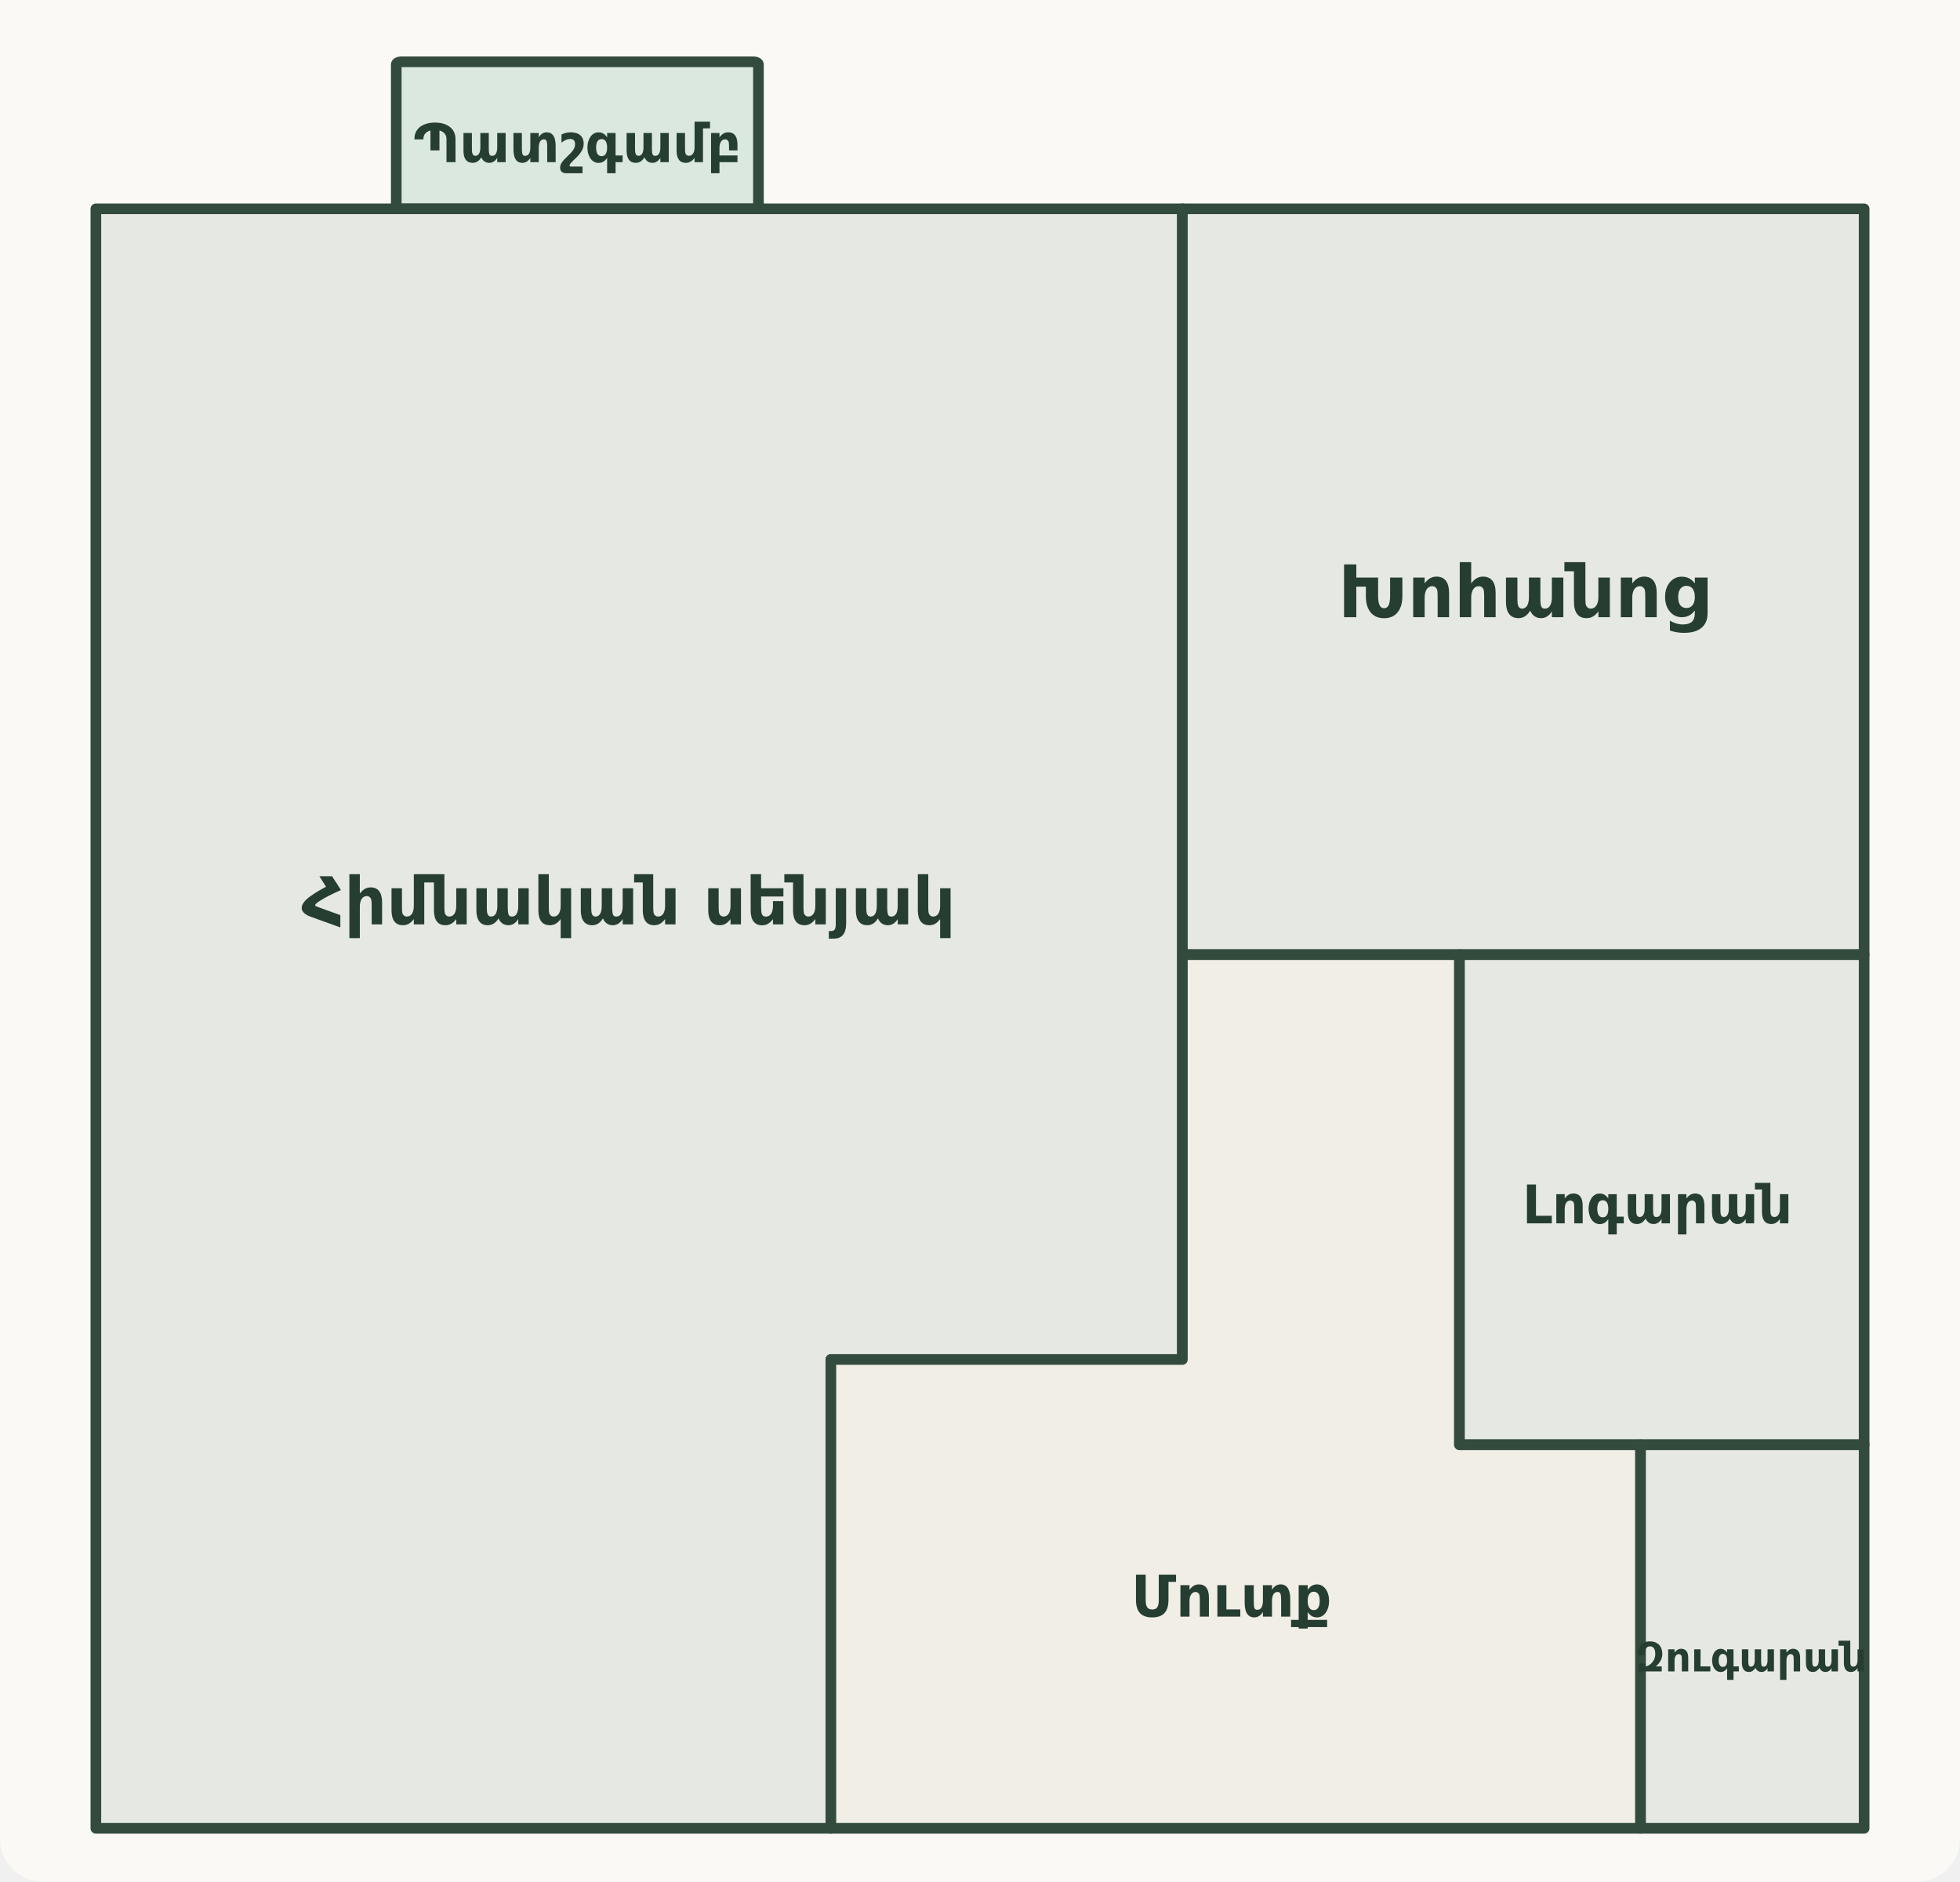
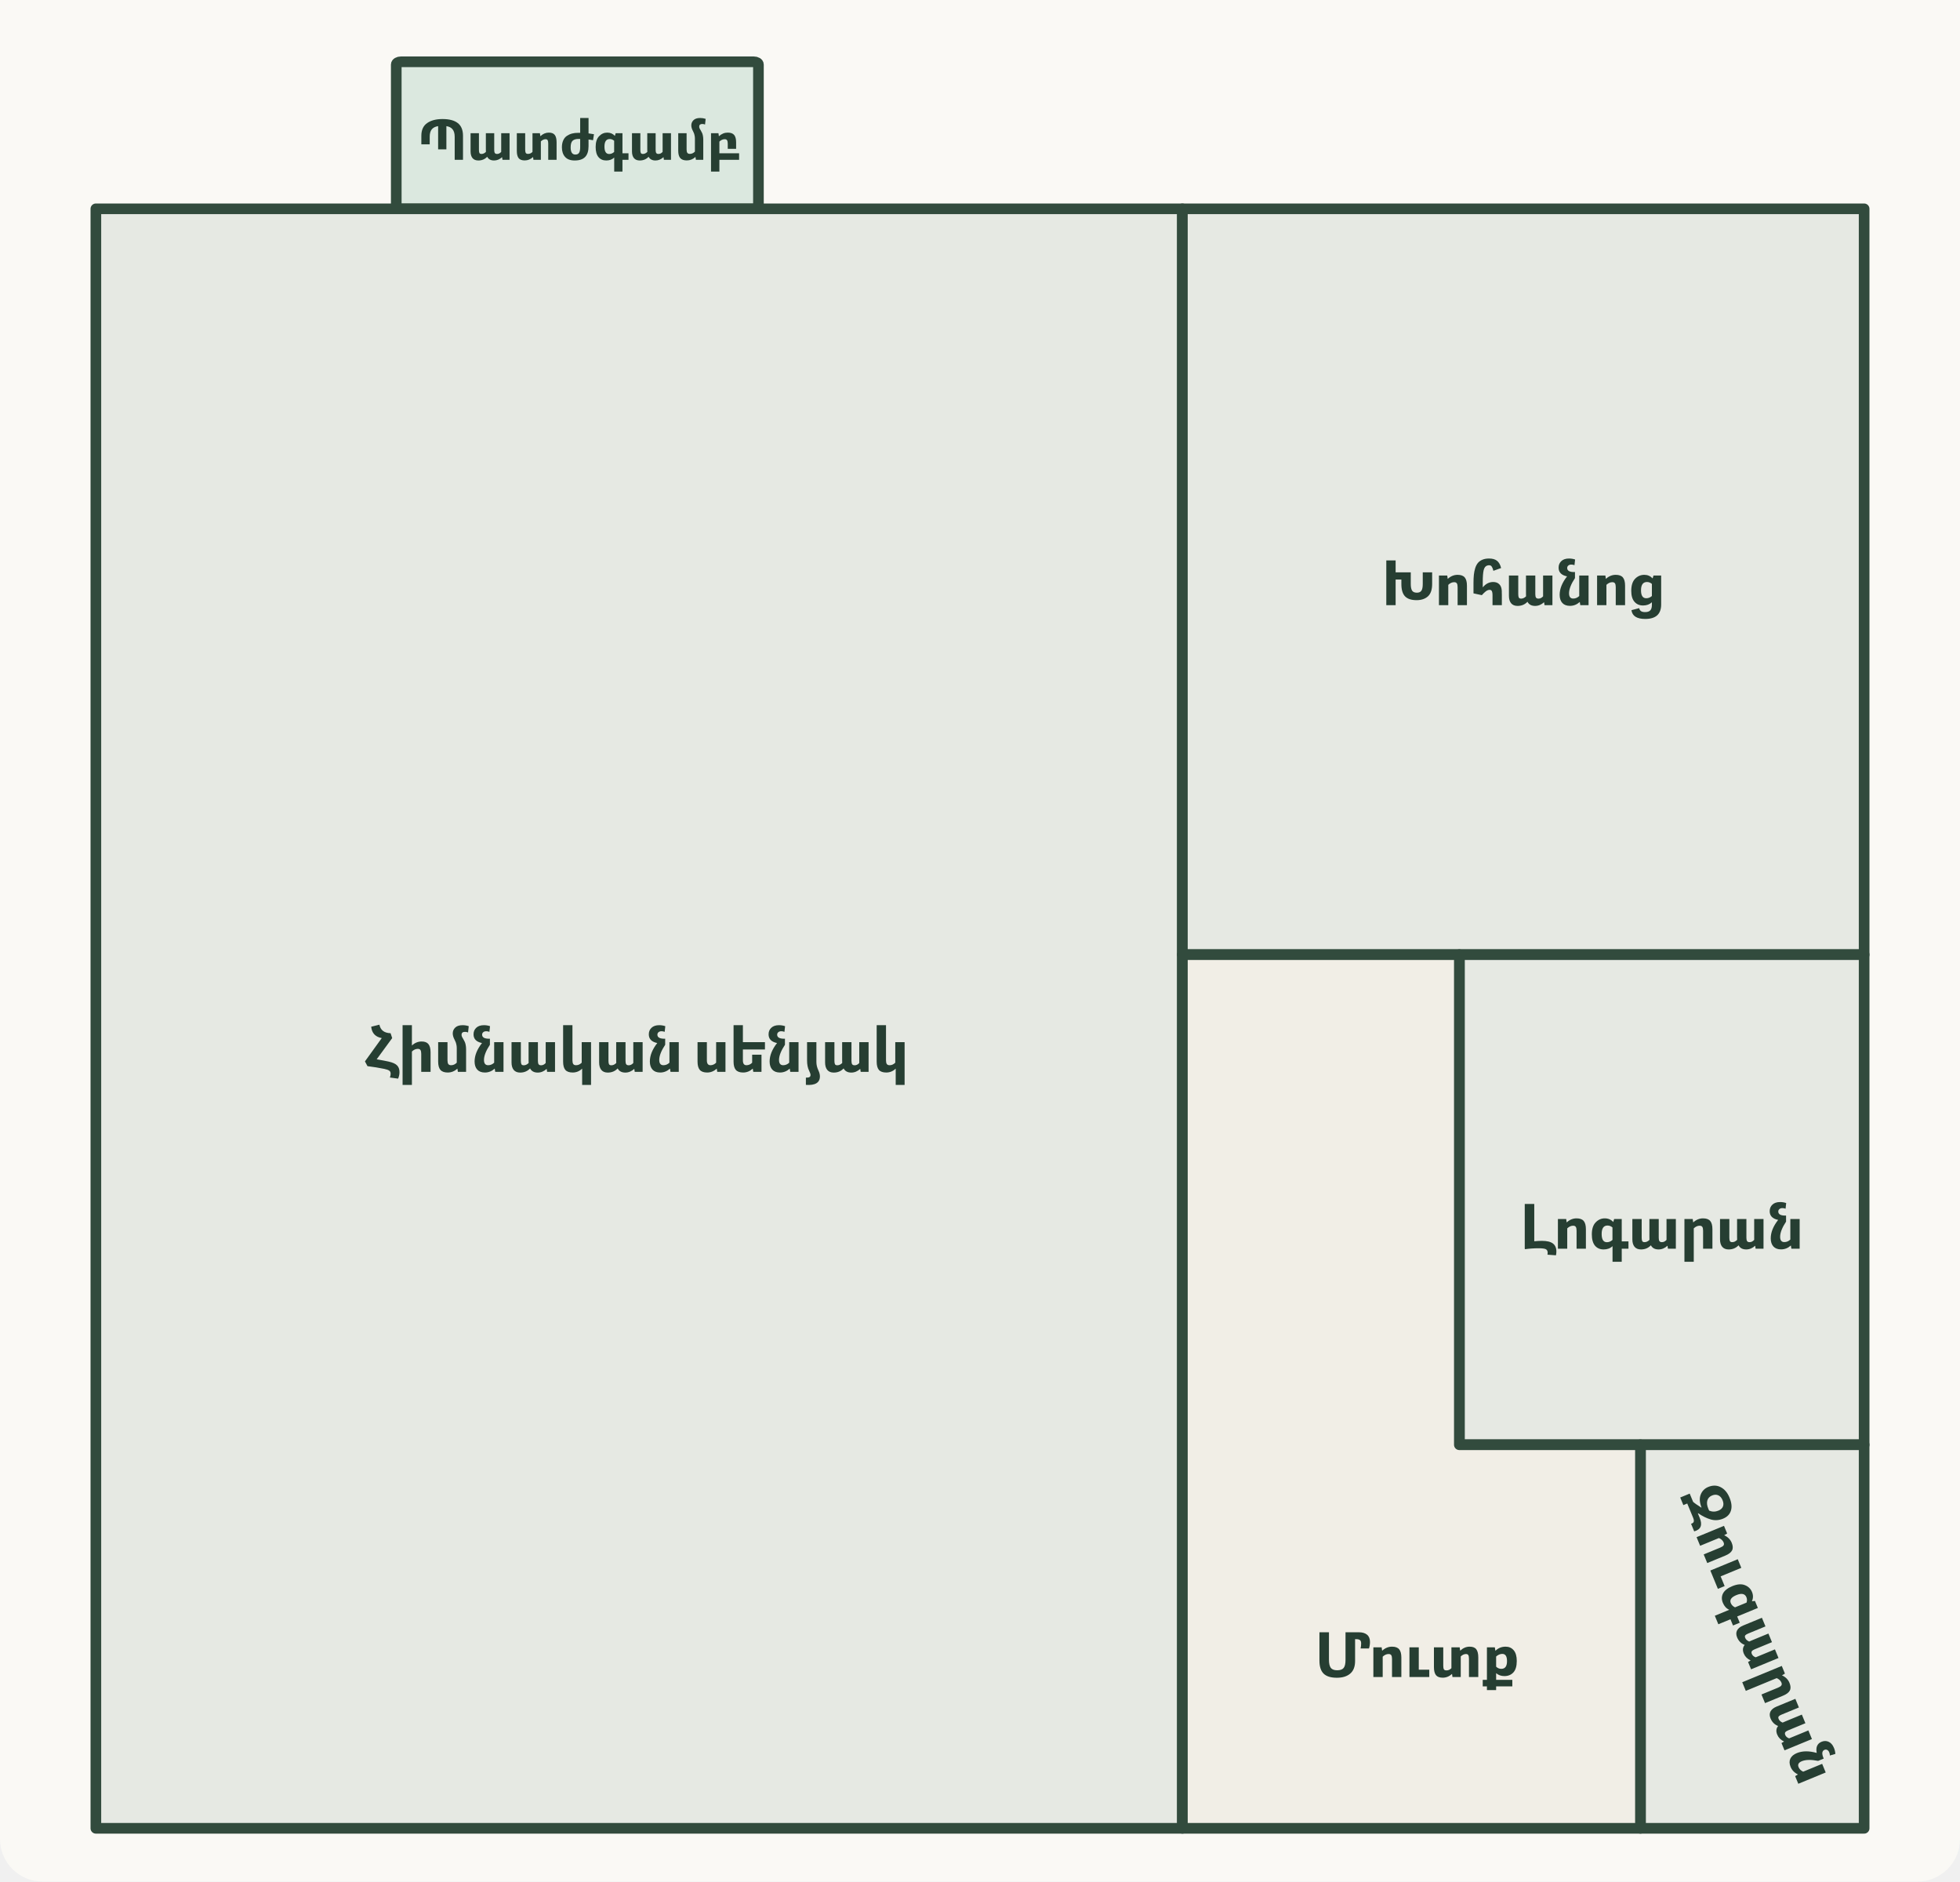
<svg xmlns="http://www.w3.org/2000/svg" width="920" height="883" viewBox="0 0 920 883" fill="none">
  <g clip-path="url(#clip0_58_666)">
    <path d="M900 -97H20C8.954 -97 0 -88.046 0 -77V863C0 874.046 8.954 883 20 883H900C911.046 883 920 874.046 920 863V-77C920 -88.046 911.046 -97 900 -97Z" fill="#FAF9F5" />
    <path d="M353.83 29H188.17C186.972 29 186 29.579 186 30.294V96.706C186 97.421 186.972 98 188.17 98H353.83C355.028 98 356 97.421 356 96.706V30.294C356 29.579 355.028 29 353.83 29Z" fill="#DBE8DF" stroke-width="5" stroke-linejoin="round" stroke="#324B3D" />
-     <path d="M45 98H555V638H390V858H45V98Z" fill="#E6E9E3" stroke-width="5" stroke-linejoin="round" stroke="#324B3D" />
+     <path d="M45 98H555V638V858C470 858 501 858 390 858H45V98Z" fill="#E6E9E3" stroke-width="5" stroke-linejoin="round" stroke="#324B3D" />
    <path d="M875 98H555V448H875V98Z" fill="#E6E9E3" stroke-width="5" stroke-linejoin="round" stroke="#324B3D" />
    <path d="M875 448H685V678H875V448Z" fill="#E6E9E3" stroke-width="5" stroke-linejoin="round" stroke="#324B3D" />
    <path d="M875 678H770V858H875V678Z" fill="#E6E9E3" stroke-width="5" stroke-linejoin="round" stroke="#324B3D" />
-     <path d="M390 858V638H555V448H685V678H770V858H390Z" fill="#F1EEE6" stroke-width="5" stroke-linejoin="round" stroke="#324B3D" />
-     <text x="271" y="69" text-anchor="middle" dominant-baseline="middle" font-family="DejaVu Sans, Arial, sans-serif" font-size="25" font-weight="600" fill="#263E32">Պատշգամբ</text>
-     <text x="295" y="425" text-anchor="middle" dominant-baseline="middle" font-family="DejaVu Sans, Arial, sans-serif" font-size="31" font-weight="600" fill="#263E32">Հիմնական սենյակ</text>
-     <text x="715" y="280" text-anchor="middle" dominant-baseline="middle" font-family="DejaVu Sans, Arial, sans-serif" font-size="34" font-weight="600" fill="#263E32">Խոհանոց</text>
-     <text x="778" y="567" text-anchor="middle" dominant-baseline="middle" font-family="DejaVu Sans, Arial, sans-serif" font-size="25" font-weight="600" fill="#263E32">Լոգարան</text>
-     <text x="822" y="779" text-anchor="middle" dominant-baseline="middle" font-family="DejaVu Sans, Arial, sans-serif" font-size="19" font-weight="600" fill="#263E32">Զուգարան</text>
-     <text x="578" y="751" text-anchor="middle" dominant-baseline="middle" font-family="DejaVu Sans, Arial, sans-serif" font-size="27" font-weight="600" fill="#263E32">Մուտք</text>
+     <path d="M555 858V664V638V448H685V678H770V858H555Z" fill="#F1EEE6" stroke-width="5" stroke-linejoin="round" stroke="#324B3D" />
+     <path d="M213.427 64.236C213.427 62.693 213.106 61.523 212.465 60.726C211.841 59.911 210.862 59.4 209.527 59.192V70.086H205.653V59.192C204.318 59.4 203.322 59.903 202.663 60.7C202.022 61.48 201.701 62.65 201.701 64.21V67.746H197.775V63.716C197.775 61.029 198.668 59.053 200.453 57.788C202.256 56.505 204.674 55.864 207.707 55.864C210.896 55.864 213.297 56.505 214.909 57.788C216.521 59.053 217.327 61.038 217.327 63.742V75H213.427V64.236ZM235.258 71.282V62.52H239.184V75H235.856L235.674 73.752C234.53 74.792 233.273 75.312 231.904 75.312C230.361 75.312 229.287 74.731 228.68 73.57C227.588 74.731 226.201 75.312 224.52 75.312C223.341 75.312 222.44 74.948 221.816 74.22C221.192 73.475 220.88 72.417 220.88 71.048V62.52H224.806V70.398C224.806 71.039 224.884 71.507 225.04 71.802C225.196 72.097 225.525 72.244 226.028 72.244C226.756 72.244 227.441 71.923 228.082 71.282C228.065 70.97 228.056 70.502 228.056 69.878V62.52H231.982V70.398C231.982 71.039 232.077 71.507 232.268 71.802C232.459 72.097 232.814 72.244 233.334 72.244C234.045 72.244 234.686 71.923 235.258 71.282ZM261.257 66.81V75H257.331V67.356C257.331 66.645 257.244 66.134 257.071 65.822C256.898 65.493 256.568 65.328 256.083 65.328C255.32 65.328 254.584 65.666 253.873 66.342V75H250.389L250.207 73.7C249.046 74.757 247.737 75.286 246.281 75.286C244.964 75.286 244.019 74.931 243.447 74.22C242.875 73.492 242.589 72.365 242.589 70.84V62.52H246.515V70.242C246.515 70.935 246.602 71.438 246.775 71.75C246.948 72.062 247.312 72.218 247.867 72.218C248.664 72.218 249.358 71.906 249.947 71.282V62.52H253.431L253.639 63.924C254.835 62.797 256.161 62.234 257.617 62.234C258.934 62.234 259.87 62.607 260.425 63.352C260.98 64.08 261.257 65.233 261.257 66.81ZM278.36 65.822C277.736 65.666 277.034 65.553 276.254 65.484V68.604C276.254 70.857 275.726 72.539 274.668 73.648C273.611 74.757 271.973 75.312 269.754 75.312C267.726 75.312 266.218 74.749 265.23 73.622C264.242 72.495 263.748 71.005 263.748 69.15C263.748 67.885 263.956 66.793 264.372 65.874C264.788 64.955 265.36 64.253 266.088 63.768C266.834 63.265 267.631 62.901 268.48 62.676C269.33 62.451 270.266 62.338 271.288 62.338H272.328V55.37H276.254V62.598C276.982 62.685 277.832 62.815 278.802 62.988L278.36 65.822ZM272.328 68.994V65.198H271.6C270.352 65.198 269.416 65.475 268.792 66.03C268.168 66.585 267.856 67.633 267.856 69.176C267.856 71.412 268.584 72.53 270.04 72.53C270.855 72.53 271.436 72.27 271.782 71.75C272.146 71.213 272.328 70.294 272.328 68.994ZM292.176 62.52V71.932H295.01V75H292.176V80.512H288.302V73.934C287.349 74.853 286.101 75.312 284.558 75.312C283.033 75.312 281.819 74.783 280.918 73.726C280.034 72.651 279.592 71.065 279.592 68.968C279.592 66.715 280.129 65.033 281.204 63.924C282.279 62.797 283.553 62.234 285.026 62.234C286.482 62.234 287.678 62.745 288.614 63.768L288.978 62.52H292.176ZM288.276 71.308V66.056C287.652 65.519 286.959 65.25 286.196 65.25C284.549 65.25 283.726 66.437 283.726 68.812C283.726 71.117 284.463 72.27 285.936 72.27C286.785 72.27 287.565 71.949 288.276 71.308ZM311.024 71.282V62.52H314.95V75H311.622L311.44 73.752C310.296 74.792 309.039 75.312 307.67 75.312C306.127 75.312 305.052 74.731 304.446 73.57C303.354 74.731 301.967 75.312 300.286 75.312C299.107 75.312 298.206 74.948 297.582 74.22C296.958 73.475 296.646 72.417 296.646 71.048V62.52H300.572V70.398C300.572 71.039 300.65 71.507 300.806 71.802C300.962 72.097 301.291 72.244 301.794 72.244C302.522 72.244 303.206 71.923 303.848 71.282C303.83 70.97 303.822 70.502 303.822 69.878V62.52H307.748V70.398C307.748 71.039 307.843 71.507 308.034 71.802C308.224 72.097 308.58 72.244 309.1 72.244C309.81 72.244 310.452 71.923 311.024 71.282ZM318.355 70.71V62.52H322.281V70.164C322.281 70.857 322.393 71.377 322.619 71.724C322.861 72.053 323.26 72.218 323.815 72.218C324.681 72.218 325.47 71.863 326.181 71.152V64.964C326.181 64.427 326.12 63.924 325.999 63.456C325.895 62.971 325.791 62.624 325.687 62.416C325.6 62.208 325.453 61.887 325.245 61.454C324.742 60.518 324.491 59.643 324.491 58.828C324.491 57.875 324.837 57.06 325.531 56.384C326.224 55.708 327.264 55.37 328.651 55.37C329.535 55.37 330.393 55.509 331.225 55.786L330.939 58.438C330.523 58.265 330.098 58.178 329.665 58.178C328.694 58.178 328.209 58.577 328.209 59.374C328.209 59.478 328.209 59.573 328.209 59.66C328.226 59.747 328.252 59.842 328.287 59.946C328.321 60.05 328.347 60.137 328.365 60.206C328.382 60.258 328.425 60.345 328.495 60.466C328.564 60.587 328.607 60.665 328.625 60.7C328.642 60.735 328.694 60.821 328.781 60.96C328.867 61.099 328.919 61.185 328.937 61.22C329.214 61.705 329.413 62.087 329.535 62.364C329.673 62.624 329.803 63.04 329.925 63.612C330.046 64.184 330.107 64.834 330.107 65.562V75H326.649L326.441 73.648C325.262 74.74 323.901 75.286 322.359 75.286C320.955 75.286 319.932 74.913 319.291 74.168C318.667 73.423 318.355 72.27 318.355 70.71ZM345.524 66.81V69.852H341.598V67.434C341.598 66.706 341.494 66.177 341.286 65.848C341.095 65.501 340.723 65.328 340.168 65.328C339.284 65.328 338.452 65.701 337.672 66.446V71.932H346.928V75H337.672V80.512H333.746V62.52H337.23L337.438 63.95C338.669 62.806 340.055 62.234 341.598 62.234C343.002 62.234 344.007 62.607 344.614 63.352C345.221 64.08 345.524 65.233 345.524 66.81Z" fill="#263E32" />
+     <path d="M171.302 498.099L179.19 487.166C176.194 486.605 174.541 484.827 174.231 481.83L178.088 480.873C178.61 483.444 180.36 484.778 183.337 484.875L184.091 487.166L176.812 497.113C179.558 497.596 181.423 497.954 182.409 498.186C184.323 498.611 185.648 499.211 186.382 499.984C187.136 500.738 187.513 501.782 187.513 503.116C187.513 504.16 187.301 505.185 186.875 506.19L183.018 505.668C183.25 505.011 183.366 504.411 183.366 503.87C183.366 503.193 183.134 502.71 182.67 502.42C182.226 502.111 181.452 501.84 180.35 501.608C177.914 501.105 175.295 500.68 172.491 500.332L171.302 498.099ZM202.103 493.865V503H197.724V494.561C197.724 493.749 197.608 493.159 197.376 492.792C197.144 492.405 196.719 492.212 196.1 492.212C195.133 492.212 194.215 492.628 193.345 493.459V509.148H188.966V481.105H193.345V490.646C194.679 489.389 196.206 488.761 197.927 488.761C199.396 488.761 200.46 489.177 201.117 490.008C201.774 490.839 202.103 492.125 202.103 493.865ZM205.669 498.215V489.08H210.048V497.606C210.048 498.379 210.174 498.959 210.425 499.346C210.696 499.713 211.141 499.897 211.759 499.897C212.726 499.897 213.606 499.501 214.398 498.708V491.806C214.398 491.207 214.331 490.646 214.195 490.124C214.079 489.583 213.963 489.196 213.847 488.964C213.751 488.732 213.586 488.374 213.354 487.891C212.794 486.847 212.513 485.871 212.513 484.962C212.513 483.899 212.9 482.99 213.673 482.236C214.447 481.482 215.607 481.105 217.153 481.105C218.139 481.105 219.096 481.26 220.024 481.569L219.705 484.527C219.241 484.334 218.768 484.237 218.284 484.237C217.202 484.237 216.66 484.682 216.66 485.571C216.66 485.687 216.66 485.793 216.66 485.89C216.68 485.987 216.709 486.093 216.747 486.209C216.786 486.325 216.815 486.422 216.834 486.499C216.854 486.557 216.902 486.654 216.979 486.789C217.057 486.924 217.105 487.011 217.124 487.05C217.144 487.089 217.202 487.185 217.298 487.34C217.395 487.495 217.453 487.591 217.472 487.63C217.782 488.171 218.004 488.597 218.139 488.906C218.294 489.196 218.439 489.66 218.574 490.298C218.71 490.936 218.777 491.661 218.777 492.473V503H214.92L214.688 501.492C213.374 502.71 211.856 503.319 210.135 503.319C208.569 503.319 207.429 502.903 206.713 502.072C206.017 501.241 205.669 499.955 205.669 498.215ZM229.957 487.456V490.298C228.101 493.101 227.173 495.479 227.173 497.432C227.173 499.075 227.831 499.897 229.145 499.897C230.189 499.897 231.127 499.501 231.958 498.708V489.08H236.337V503H232.451L232.219 501.492C230.866 502.71 229.329 503.319 227.608 503.319C226.042 503.319 224.844 502.865 224.012 501.956C223.181 501.028 222.765 499.762 222.765 498.157C222.765 495.334 223.925 492.444 226.245 489.486C223.597 488.945 222.272 487.582 222.272 485.397C222.272 484.14 222.698 483.116 223.548 482.323C224.399 481.511 225.607 481.105 227.173 481.105C228.14 481.105 229.087 481.26 230.015 481.569L229.725 484.237C229.261 484.044 228.768 483.947 228.246 483.947C227.647 483.947 227.173 484.102 226.825 484.411C226.477 484.701 226.303 485.088 226.303 485.571C226.303 486.228 226.613 486.721 227.231 487.05C227.869 487.359 228.778 487.495 229.957 487.456ZM256.144 498.853V489.08H260.523V503H256.811L256.608 501.608C255.332 502.768 253.93 503.348 252.403 503.348C250.682 503.348 249.484 502.7 248.807 501.405C247.589 502.7 246.042 503.348 244.167 503.348C242.852 503.348 241.847 502.942 241.151 502.13C240.455 501.299 240.107 500.119 240.107 498.592V489.08H244.486V497.867C244.486 498.582 244.573 499.104 244.747 499.433C244.921 499.762 245.288 499.926 245.849 499.926C246.661 499.926 247.425 499.568 248.14 498.853C248.121 498.505 248.111 497.983 248.111 497.287V489.08H252.49V497.867C252.49 498.582 252.596 499.104 252.809 499.433C253.022 499.762 253.418 499.926 253.998 499.926C254.791 499.926 255.506 499.568 256.144 498.853ZM273.253 509.148V501.492C271.996 502.71 270.517 503.319 268.816 503.319C267.23 503.319 266.08 502.913 265.365 502.101C264.669 501.27 264.321 499.974 264.321 498.215V481.105H268.7V497.606C268.7 498.379 268.825 498.959 269.077 499.346C269.347 499.713 269.792 499.897 270.411 499.897C271.377 499.897 272.257 499.501 273.05 498.708V489.08H277.429V509.148H273.253ZM297.265 498.853V489.08H301.644V503H297.932L297.729 501.608C296.453 502.768 295.051 503.348 293.524 503.348C291.803 503.348 290.605 502.7 289.928 501.405C288.71 502.7 287.163 503.348 285.288 503.348C283.973 503.348 282.968 502.942 282.272 502.13C281.576 501.299 281.228 500.119 281.228 498.592V489.08H285.607V497.867C285.607 498.582 285.694 499.104 285.868 499.433C286.042 499.762 286.409 499.926 286.97 499.926C287.782 499.926 288.546 499.568 289.261 498.853C289.242 498.505 289.232 497.983 289.232 497.287V489.08H293.611V497.867C293.611 498.582 293.717 499.104 293.93 499.433C294.143 499.762 294.539 499.926 295.119 499.926C295.912 499.926 296.627 499.568 297.265 498.853ZM312.228 487.456V490.298C310.372 493.101 309.444 495.479 309.444 497.432C309.444 499.075 310.101 499.897 311.416 499.897C312.46 499.897 313.398 499.501 314.229 498.708V489.08H318.608V503H314.722L314.49 501.492C313.137 502.71 311.6 503.319 309.879 503.319C308.313 503.319 307.114 502.865 306.283 501.956C305.452 501.028 305.036 499.762 305.036 498.157C305.036 495.334 306.196 492.444 308.516 489.486C305.867 488.945 304.543 487.582 304.543 485.397C304.543 484.14 304.968 483.116 305.819 482.323C306.67 481.511 307.878 481.105 309.444 481.105C310.411 481.105 311.358 481.26 312.286 481.569L311.996 484.237C311.532 484.044 311.039 483.947 310.517 483.947C309.918 483.947 309.444 484.102 309.096 484.411C308.748 484.701 308.574 485.088 308.574 485.571C308.574 486.228 308.883 486.721 309.502 487.05C310.14 487.359 311.049 487.495 312.228 487.456ZM327.418 498.215V489.08H331.797V497.606C331.797 499.133 332.358 499.897 333.479 499.897C334.465 499.897 335.355 499.501 336.147 498.708V489.08H340.526V503H336.669L336.437 501.492C335.123 502.71 333.615 503.319 331.913 503.319C330.328 503.319 329.178 502.903 328.462 502.072C327.766 501.241 327.418 499.955 327.418 498.215ZM344.326 498.215V481.105H348.705V489.08H359.058V492.502H348.705V497.606C348.705 499.133 349.256 499.897 350.358 499.897C351.402 499.897 352.301 499.501 353.055 498.708V494.967H357.434V503H353.577L353.345 501.492C352.011 502.71 350.503 503.319 348.821 503.319C347.235 503.319 346.085 502.903 345.37 502.072C344.674 501.241 344.326 499.955 344.326 498.215ZM368.444 487.456V490.298C366.588 493.101 365.66 495.479 365.66 497.432C365.66 499.075 366.317 499.897 367.632 499.897C368.676 499.897 369.613 499.501 370.445 498.708V489.08H374.824V503H370.938L370.706 501.492C369.352 502.71 367.815 503.319 366.095 503.319C364.529 503.319 363.33 502.865 362.499 501.956C361.667 501.028 361.252 499.762 361.252 498.157C361.252 495.334 362.412 492.444 364.732 489.486C362.083 488.945 360.759 487.582 360.759 485.397C360.759 484.14 361.184 483.116 362.035 482.323C362.885 481.511 364.094 481.105 365.66 481.105C366.626 481.105 367.574 481.26 368.502 481.569L368.212 484.237C367.748 484.044 367.255 483.947 366.733 483.947C366.133 483.947 365.66 484.102 365.312 484.411C364.964 484.701 364.79 485.088 364.79 485.571C364.79 486.228 365.099 486.721 365.718 487.05C366.356 487.359 367.264 487.495 368.444 487.456ZM383.204 489.08V498.389C383.204 499.684 383.514 500.989 384.132 502.304C384.616 503.309 384.857 504.247 384.857 505.117C384.857 508.094 382.663 509.428 378.274 509.119V505.726H378.419C379.173 505.726 379.695 505.629 379.985 505.436C380.295 505.262 380.449 504.933 380.449 504.45C380.449 504.044 380.227 503.377 379.782 502.449C379.144 501.212 378.825 499.588 378.825 497.577V489.08H383.204ZM403.325 498.853V489.08H407.704V503H403.992L403.789 501.608C402.513 502.768 401.111 503.348 399.584 503.348C397.863 503.348 396.664 502.7 395.988 501.405C394.77 502.7 393.223 503.348 391.348 503.348C390.033 503.348 389.028 502.942 388.332 502.13C387.636 501.299 387.288 500.119 387.288 498.592V489.08H391.667V497.867C391.667 498.582 391.754 499.104 391.928 499.433C392.102 499.762 392.469 499.926 393.03 499.926C393.842 499.926 394.605 499.568 395.321 498.853C395.301 498.505 395.292 497.983 395.292 497.287V489.08H399.671V497.867C399.671 498.582 399.777 499.104 399.99 499.433C400.202 499.762 400.599 499.926 401.179 499.926C401.971 499.926 402.687 499.568 403.325 498.853ZM420.433 509.148V501.492C419.177 502.71 417.698 503.319 415.996 503.319C414.411 503.319 413.261 502.913 412.545 502.101C411.849 501.27 411.501 499.974 411.501 498.215V481.105H415.88V497.606C415.88 498.379 416.006 498.959 416.257 499.346C416.528 499.713 416.973 499.897 417.591 499.897C418.558 499.897 419.438 499.501 420.23 498.708V489.08H424.609V509.148H420.433Z" fill="#263E32" />
+     <path d="M655.092 268.601H662.197V274.053C662.197 275.445 662.4 276.479 662.806 277.156C663.232 277.813 663.986 278.142 665.068 278.142C666.054 278.142 666.76 277.833 667.185 277.214C667.611 276.595 667.823 275.532 667.823 274.024V268.601H672.231V274.024C672.231 276.731 671.564 278.683 670.23 279.882C668.896 281.061 667.127 281.651 664.923 281.651C662.468 281.651 660.66 281.052 659.5 279.853C658.36 278.654 657.789 276.731 657.789 274.082V271.965H655.092V284H650.713V263.004H655.092V268.601ZM688.564 274.865V284H684.185V275.561C684.185 274.749 684.069 274.159 683.837 273.792C683.605 273.405 683.179 273.212 682.561 273.212C681.594 273.212 680.676 273.628 679.806 274.459V284H675.427V270.08H679.313L679.545 271.675C680.917 270.399 682.464 269.761 684.185 269.761C685.751 269.761 686.872 270.177 687.549 271.008C688.225 271.82 688.564 273.106 688.564 274.865ZM695.552 279.302L691.637 278.461V273.56C691.637 272.091 691.695 270.815 691.811 269.732C691.927 268.63 692.14 267.586 692.449 266.6C692.778 265.595 693.203 264.783 693.725 264.164C694.267 263.526 694.972 263.023 695.842 262.656C696.712 262.289 697.747 262.105 698.945 262.105C700.55 262.105 701.797 262.463 702.686 263.178C703.576 263.874 704.214 265.005 704.6 266.571L700.975 267.876C700.782 267.045 700.54 266.407 700.25 265.962C699.98 265.517 699.593 265.285 699.09 265.266C698.742 265.247 698.404 265.295 698.075 265.411C697.244 265.662 696.683 266.407 696.393 267.644C696.123 268.881 695.987 270.65 695.987 272.951V275.648C697.36 273.966 698.994 273.125 700.888 273.125C702.106 273.125 703.063 273.483 703.759 274.198C704.475 274.894 704.861 275.948 704.919 277.359C704.919 277.533 704.919 277.804 704.919 278.171C704.939 278.538 704.948 278.819 704.948 279.012V284H700.569V279.186C700.569 277.736 700.221 276.953 699.525 276.837C699.197 276.779 698.849 276.808 698.481 276.924C697.805 277.098 696.828 277.891 695.552 279.302ZM724.31 279.853V270.08H728.689V284H724.977L724.774 282.608C723.498 283.768 722.096 284.348 720.569 284.348C718.848 284.348 717.65 283.7 716.973 282.405C715.755 283.7 714.208 284.348 712.333 284.348C711.018 284.348 710.013 283.942 709.317 283.13C708.621 282.299 708.273 281.119 708.273 279.592V270.08H712.652V278.867C712.652 279.582 712.739 280.104 712.913 280.433C713.087 280.762 713.454 280.926 714.015 280.926C714.827 280.926 715.591 280.568 716.306 279.853C716.287 279.505 716.277 278.983 716.277 278.287V270.08H720.656V278.867C720.656 279.582 720.762 280.104 720.975 280.433C721.188 280.762 721.584 280.926 722.164 280.926C722.957 280.926 723.672 280.568 724.31 279.853ZM739.273 268.456V271.298C737.417 274.101 736.489 276.479 736.489 278.432C736.489 280.075 737.146 280.897 738.461 280.897C739.505 280.897 740.442 280.501 741.274 279.708V270.08H745.653V284H741.767L741.535 282.492C740.181 283.71 738.644 284.319 736.924 284.319C735.358 284.319 734.159 283.865 733.328 282.956C732.496 282.028 732.081 280.762 732.081 279.157C732.081 276.334 733.241 273.444 735.561 270.486C732.912 269.945 731.588 268.582 731.588 266.397C731.588 265.14 732.013 264.116 732.864 263.323C733.714 262.511 734.923 262.105 736.489 262.105C737.455 262.105 738.403 262.26 739.331 262.569L739.041 265.237C738.577 265.044 738.084 264.947 737.562 264.947C736.962 264.947 736.489 265.102 736.141 265.411C735.793 265.701 735.619 266.088 735.619 266.571C735.619 267.228 735.928 267.721 736.547 268.05C737.185 268.359 738.093 268.495 739.273 268.456ZM762.791 274.865V284H758.412V275.561C758.412 274.749 758.296 274.159 758.064 273.792C757.832 273.405 757.407 273.212 756.788 273.212C755.822 273.212 754.903 273.628 754.033 274.459V284H749.654V270.08H753.54L753.772 271.675C755.145 270.399 756.692 269.761 758.412 269.761C759.978 269.761 761.1 270.177 761.776 271.008C762.453 271.82 762.791 273.106 762.791 274.865ZM775.377 283.913V282.637C774.294 283.642 772.912 284.145 771.23 284.145C769.548 284.145 768.204 283.565 767.199 282.405C766.194 281.245 765.691 279.534 765.691 277.272C765.691 274.739 766.29 272.854 767.489 271.617C768.688 270.38 770.138 269.761 771.839 269.761C773.366 269.761 774.662 270.322 775.725 271.443L776.131 270.08H779.727V283.681C779.727 288.205 777.233 290.467 772.245 290.467C768.32 290.467 766.165 289.094 765.778 286.349L769.403 285.392C769.558 286.03 769.838 286.494 770.244 286.784C770.669 287.093 771.317 287.248 772.187 287.248C773.289 287.248 774.091 286.987 774.594 286.465C775.116 285.943 775.377 285.092 775.377 283.913ZM775.377 279.708V274.024C774.681 273.425 773.917 273.125 773.086 273.125C771.211 273.125 770.273 274.43 770.273 277.04C770.273 279.515 771.095 280.752 772.738 280.752C773.705 280.752 774.584 280.404 775.377 279.708Z" fill="#263E32" />
+     <path d="M720.165 565.004V582.52C721.422 582.385 722.621 582.317 723.761 582.317C726.12 582.317 727.841 582.733 728.923 583.564C730.006 584.376 730.547 585.642 730.547 587.363C730.547 587.924 730.48 588.504 730.344 589.103L726.371 588.813C726.429 588.523 726.458 588.223 726.458 587.914C726.458 587.063 726.149 586.493 725.53 586.203C724.912 585.932 723.829 585.797 722.282 585.797C719.982 585.797 717.836 585.942 715.844 586.232L715.699 586V565.004H720.165ZM744.402 576.865V586H740.023V577.561C740.023 576.749 739.907 576.159 739.675 575.792C739.443 575.405 739.018 575.212 738.399 575.212C737.432 575.212 736.514 575.628 735.644 576.459V586H731.265V572.08H735.151L735.383 573.675C736.756 572.399 738.302 571.761 740.023 571.761C741.589 571.761 742.71 572.177 743.387 573.008C744.064 573.82 744.402 575.106 744.402 576.865ZM761.222 572.08V582.578H764.383V586H761.222V592.148H756.901V584.811C755.837 585.836 754.445 586.348 752.725 586.348C751.023 586.348 749.67 585.758 748.665 584.579C747.679 583.38 747.186 581.611 747.186 579.272C747.186 576.759 747.785 574.883 748.984 573.646C750.182 572.389 751.603 571.761 753.247 571.761C754.871 571.761 756.205 572.331 757.249 573.472L757.655 572.08H761.222ZM756.872 581.882V576.024C756.176 575.425 755.402 575.125 754.552 575.125C752.715 575.125 751.797 576.449 751.797 579.098C751.797 581.669 752.618 582.955 754.262 582.955C755.209 582.955 756.079 582.597 756.872 581.882ZM782.244 581.853V572.08H786.623V586H782.911L782.708 584.608C781.432 585.768 780.03 586.348 778.503 586.348C776.782 586.348 775.584 585.7 774.907 584.405C773.689 585.7 772.142 586.348 770.267 586.348C768.952 586.348 767.947 585.942 767.251 585.13C766.555 584.299 766.207 583.119 766.207 581.592V572.08H770.586V580.867C770.586 581.582 770.673 582.104 770.847 582.433C771.021 582.762 771.388 582.926 771.949 582.926C772.761 582.926 773.525 582.568 774.24 581.853C774.221 581.505 774.211 580.983 774.211 580.287V572.08H778.59V580.867C778.59 581.582 778.696 582.104 778.909 582.433C779.122 582.762 779.518 582.926 780.098 582.926C780.891 582.926 781.606 582.568 782.244 581.853ZM803.79 576.865V586H799.411V577.561C799.411 576.749 799.295 576.159 799.063 575.792C798.831 575.405 798.406 575.212 797.787 575.212C796.82 575.212 795.902 575.628 795.032 576.459V592.148H790.653V572.08H794.539L794.771 573.675C796.144 572.399 797.681 571.761 799.382 571.761C800.967 571.761 802.098 572.177 802.775 573.008C803.452 573.82 803.79 575.106 803.79 576.865ZM823.393 581.853V572.08H827.772V586H824.06L823.857 584.608C822.581 585.768 821.18 586.348 819.652 586.348C817.932 586.348 816.733 585.7 816.056 584.405C814.838 585.7 813.292 586.348 811.416 586.348C810.102 586.348 809.096 585.942 808.4 585.13C807.704 584.299 807.356 583.119 807.356 581.592V572.08H811.735V580.867C811.735 581.582 811.822 582.104 811.996 582.433C812.17 582.762 812.538 582.926 813.098 582.926C813.91 582.926 814.674 582.568 815.389 581.853C815.37 581.505 815.36 580.983 815.36 580.287V572.08H819.739V580.867C819.739 581.582 819.846 582.104 820.058 582.433C820.271 582.762 820.667 582.926 821.247 582.926C822.04 582.926 822.755 582.568 823.393 581.853ZM838.356 570.456V573.298C836.5 576.101 835.572 578.479 835.572 580.432C835.572 582.075 836.23 582.897 837.544 582.897C838.588 582.897 839.526 582.501 840.357 581.708V572.08H844.736V586H840.85L840.618 584.492C839.265 585.71 837.728 586.319 836.007 586.319C834.441 586.319 833.243 585.865 832.411 584.956C831.58 584.028 831.164 582.762 831.164 581.157C831.164 578.334 832.324 575.444 834.644 572.486C831.996 571.945 830.671 570.582 830.671 568.397C830.671 567.14 831.097 566.116 831.947 565.323C832.798 564.511 834.006 564.105 835.572 564.105C836.539 564.105 837.486 564.26 838.414 564.569L838.124 567.237C837.66 567.044 837.167 566.947 836.645 566.947C836.046 566.947 835.572 567.102 835.224 567.411C834.876 567.701 834.702 568.088 834.702 568.571C834.702 569.228 835.012 569.721 835.63 570.05C836.268 570.359 837.177 570.495 838.356 570.456Z" fill="#263E32" />
+     <path d="M798.566 707.498L798.673 707.454C797.75 705.116 797.619 703.099 798.28 701.405C798.94 699.71 800.119 698.513 801.817 697.812C803.926 696.942 805.874 696.975 807.661 697.911C809.466 698.839 810.852 700.474 811.818 702.815C812.798 705.192 813.014 707.237 812.465 708.948C811.934 710.652 810.713 711.898 808.8 712.687C806.87 713.483 804.958 713.614 803.064 713.077C801.169 712.541 799.177 711.565 797.087 710.148L796.953 710.203L797.826 712.321C798.512 713.983 798.652 715.337 798.247 716.382C797.867 717.438 796.863 718.198 795.234 718.66L793.763 715.095C794.49 714.879 794.908 714.549 795.018 714.107C795.146 713.656 795.052 713.047 794.735 712.279L791.97 705.577L790.147 706.329L788.676 702.763L793.126 700.927L794.718 704.788C795.393 705.409 796.675 706.312 798.566 707.498ZM802.26 708.923C803.699 709.522 805.151 709.519 806.616 708.914C807.689 708.472 808.394 707.825 808.734 706.974C809.073 706.123 809.014 705.143 808.556 704.035C808.077 702.874 807.392 702.1 806.501 701.715C805.635 701.34 804.675 701.37 803.621 701.805C802.459 702.284 801.717 703.071 801.395 704.166C801.091 705.254 801.241 706.53 801.846 707.996C802.008 708.389 802.146 708.698 802.26 708.923ZM809.808 730.033L801.363 733.517L799.693 729.469L807.494 726.251C808.245 725.941 808.746 725.609 808.997 725.254C809.266 724.892 809.282 724.425 809.047 723.853C808.678 722.96 807.943 722.269 806.843 721.782L798.023 725.421L796.353 721.373L809.221 716.064L810.703 719.656L809.317 720.479C811.02 721.261 812.2 722.448 812.856 724.039C813.453 725.486 813.497 726.681 812.986 727.624C812.494 728.559 811.434 729.362 809.808 730.033ZM817.35 735.768L807.645 739.771L809.526 744.329L806.362 745.634L802.812 737.028L815.68 731.72L817.35 735.768ZM825.117 754.595L815.413 758.599L816.618 761.521L813.455 762.826L812.249 759.904L806.566 762.248L804.918 758.254L811.7 755.456C810.348 754.864 809.343 753.772 808.687 752.182C808.038 750.609 808.067 749.133 808.774 747.754C809.506 746.385 810.953 745.255 813.116 744.363C815.439 743.404 817.401 743.243 819.002 743.879C820.621 744.508 821.744 745.582 822.371 747.101C822.99 748.602 822.971 750.053 822.315 751.453L823.757 751.298L825.117 754.595ZM814.397 754.312L819.812 752.078C820.101 751.206 820.083 750.377 819.759 749.59C819.058 747.893 817.484 747.549 815.035 748.559C812.658 749.54 811.783 750.789 812.41 752.309C812.771 753.184 813.433 753.852 814.397 754.312ZM824.1 777.756L833.134 774.029L834.805 778.077L821.937 783.385L820.521 779.954L821.73 779.235C820.171 778.498 819.101 777.424 818.518 776.012C817.862 774.421 818.003 773.066 818.943 771.946C817.281 771.315 816.092 770.132 815.377 768.398C814.876 767.183 814.868 766.099 815.353 765.146C815.856 764.185 816.813 763.414 818.225 762.831L827.018 759.204L828.688 763.252L820.566 766.603C819.904 766.876 819.455 767.155 819.217 767.441C818.98 767.727 818.968 768.13 819.182 768.648C819.492 769.399 820.114 769.968 821.048 770.357C821.362 770.206 821.841 769.998 822.484 769.733L830.071 766.603L831.741 770.651L823.618 774.002C822.957 774.275 822.515 774.572 822.292 774.894C822.069 775.216 822.069 775.645 822.29 776.181C822.592 776.914 823.196 777.439 824.1 777.756ZM836.928 795.771L828.484 799.255L826.814 795.207L834.615 791.988C835.365 791.679 835.866 791.346 836.117 790.992C836.386 790.63 836.403 790.163 836.167 789.591C835.798 788.698 835.064 788.007 833.963 787.52L819.46 793.503L817.79 789.455L836.341 781.802L837.823 785.394L836.437 786.217C838.14 786.999 839.316 788.177 839.965 789.749C840.57 791.215 840.617 792.419 840.107 793.362C839.614 794.297 838.554 795.1 836.928 795.771ZM839.793 815.795L848.828 812.068L850.498 816.116L837.63 821.425L836.214 817.993L837.424 817.275C835.865 816.538 834.794 815.463 834.211 814.051C833.555 812.46 833.697 811.105 834.636 809.986C832.974 809.354 831.786 808.171 831.07 806.438C830.569 805.222 830.561 804.138 831.046 803.185C831.549 802.225 832.507 801.453 833.919 800.871L842.712 797.243L844.382 801.291L836.259 804.642C835.598 804.915 835.148 805.194 834.911 805.481C834.673 805.767 834.661 806.169 834.875 806.687C835.185 807.438 835.807 808.008 836.741 808.396C837.055 808.245 837.534 808.037 838.177 807.772L845.764 804.642L847.434 808.69L839.311 812.041C838.65 812.314 838.208 812.611 837.985 812.933C837.763 813.255 837.762 813.684 837.983 814.221C838.285 814.953 838.889 815.478 839.793 815.795ZM856.035 825.281L853.408 826.364C850.109 825.718 847.557 825.767 845.752 826.512C844.233 827.138 843.724 828.059 844.225 829.275C844.623 830.24 845.347 830.955 846.397 831.422L855.297 827.75L856.967 831.798L844.099 837.106L842.617 833.514L843.923 832.725C842.281 831.938 841.132 830.749 840.475 829.159C839.878 827.711 839.841 826.43 840.364 825.315C840.905 824.192 841.917 823.325 843.4 822.713C846.01 821.637 849.124 821.607 852.743 822.623C852.233 819.968 852.988 818.224 855.008 817.391C856.17 816.912 857.279 816.914 858.336 817.398C859.411 817.875 860.247 818.837 860.845 820.285C861.213 821.179 861.432 822.113 861.5 823.089L858.923 823.838C858.924 823.336 858.826 822.843 858.627 822.361C858.398 821.807 858.074 821.428 857.656 821.224C857.255 821.013 856.831 821 856.384 821.184C855.777 821.435 855.439 821.909 855.371 822.606C855.328 823.314 855.55 824.205 856.035 825.281Z" fill="#263E32" />
+     <path d="M636.702 769.252H636.064V779.489C636.064 782.138 635.3 784.11 633.773 785.405C632.265 786.7 630.177 787.348 627.509 787.348C624.667 787.348 622.588 786.7 621.274 785.405C619.978 784.11 619.331 782.099 619.331 779.373V766.004H623.797V778.88C623.797 780.62 624.077 781.886 624.638 782.679C625.218 783.452 626.223 783.839 627.654 783.839C629.104 783.839 630.119 783.472 630.699 782.737C631.279 782.002 631.569 780.755 631.569 778.996V766.004H637.833C639.476 766.004 640.752 766.381 641.661 767.135C642.589 767.889 643.053 769.02 643.053 770.528C643.053 771.591 642.898 772.616 642.589 773.602H638.645C638.819 772.829 638.906 772.055 638.906 771.282C638.906 770.489 638.722 769.958 638.355 769.687C637.987 769.397 637.436 769.252 636.702 769.252ZM657.779 777.865V787H653.4V778.561C653.4 777.749 653.284 777.159 653.052 776.792C652.82 776.405 652.395 776.212 651.776 776.212C650.809 776.212 649.891 776.628 649.021 777.459V787H644.642V773.08H648.528L648.76 774.675C650.133 773.399 651.679 772.761 653.4 772.761C654.966 772.761 656.087 773.177 656.764 774.008C657.441 774.82 657.779 776.106 657.779 777.865ZM665.957 773.08V783.578H670.887V787H661.578V773.08H665.957ZM693.892 777.865V787H689.513V778.474C689.513 777.681 689.417 777.111 689.223 776.763C689.03 776.396 688.663 776.212 688.121 776.212C687.271 776.212 686.449 776.589 685.656 777.343V787H681.77L681.567 785.55C680.272 786.729 678.812 787.319 677.188 787.319C675.719 787.319 674.665 786.923 674.027 786.13C673.389 785.318 673.07 784.061 673.07 782.36V773.08H677.449V781.693C677.449 782.466 677.546 783.027 677.739 783.375C677.933 783.723 678.339 783.897 678.957 783.897C679.847 783.897 680.62 783.549 681.277 782.853V773.08H685.163L685.395 774.646C686.729 773.389 688.208 772.761 689.832 772.761C691.302 772.761 692.346 773.177 692.964 774.008C693.583 774.82 693.892 776.106 693.892 777.865ZM695.975 791.408V788.334H697.947V773.08H701.659L701.92 774.704C703.235 773.409 704.83 772.761 706.705 772.761C708.29 772.761 709.557 773.322 710.504 774.443C711.471 775.564 711.954 777.246 711.954 779.489C711.954 781.906 711.422 783.694 710.359 784.854C709.296 785.995 707.894 786.565 706.154 786.565C704.627 786.565 703.331 786.111 702.268 785.202V788.334H709.866V791.408H702.268V793.148H697.947V791.408H695.975ZM702.268 777.372V782.157C702.983 782.834 703.786 783.172 704.675 783.172C706.473 783.172 707.372 781.964 707.372 779.547C707.372 777.285 706.637 776.154 705.168 776.154C704.163 776.154 703.196 776.56 702.268 777.372Z" fill="#263E32" />
  </g>
  <defs>
    <clipPath id="clip0_58_666">
      <rect width="920" height="883" fill="white" />
    </clipPath>
  </defs>
</svg>
